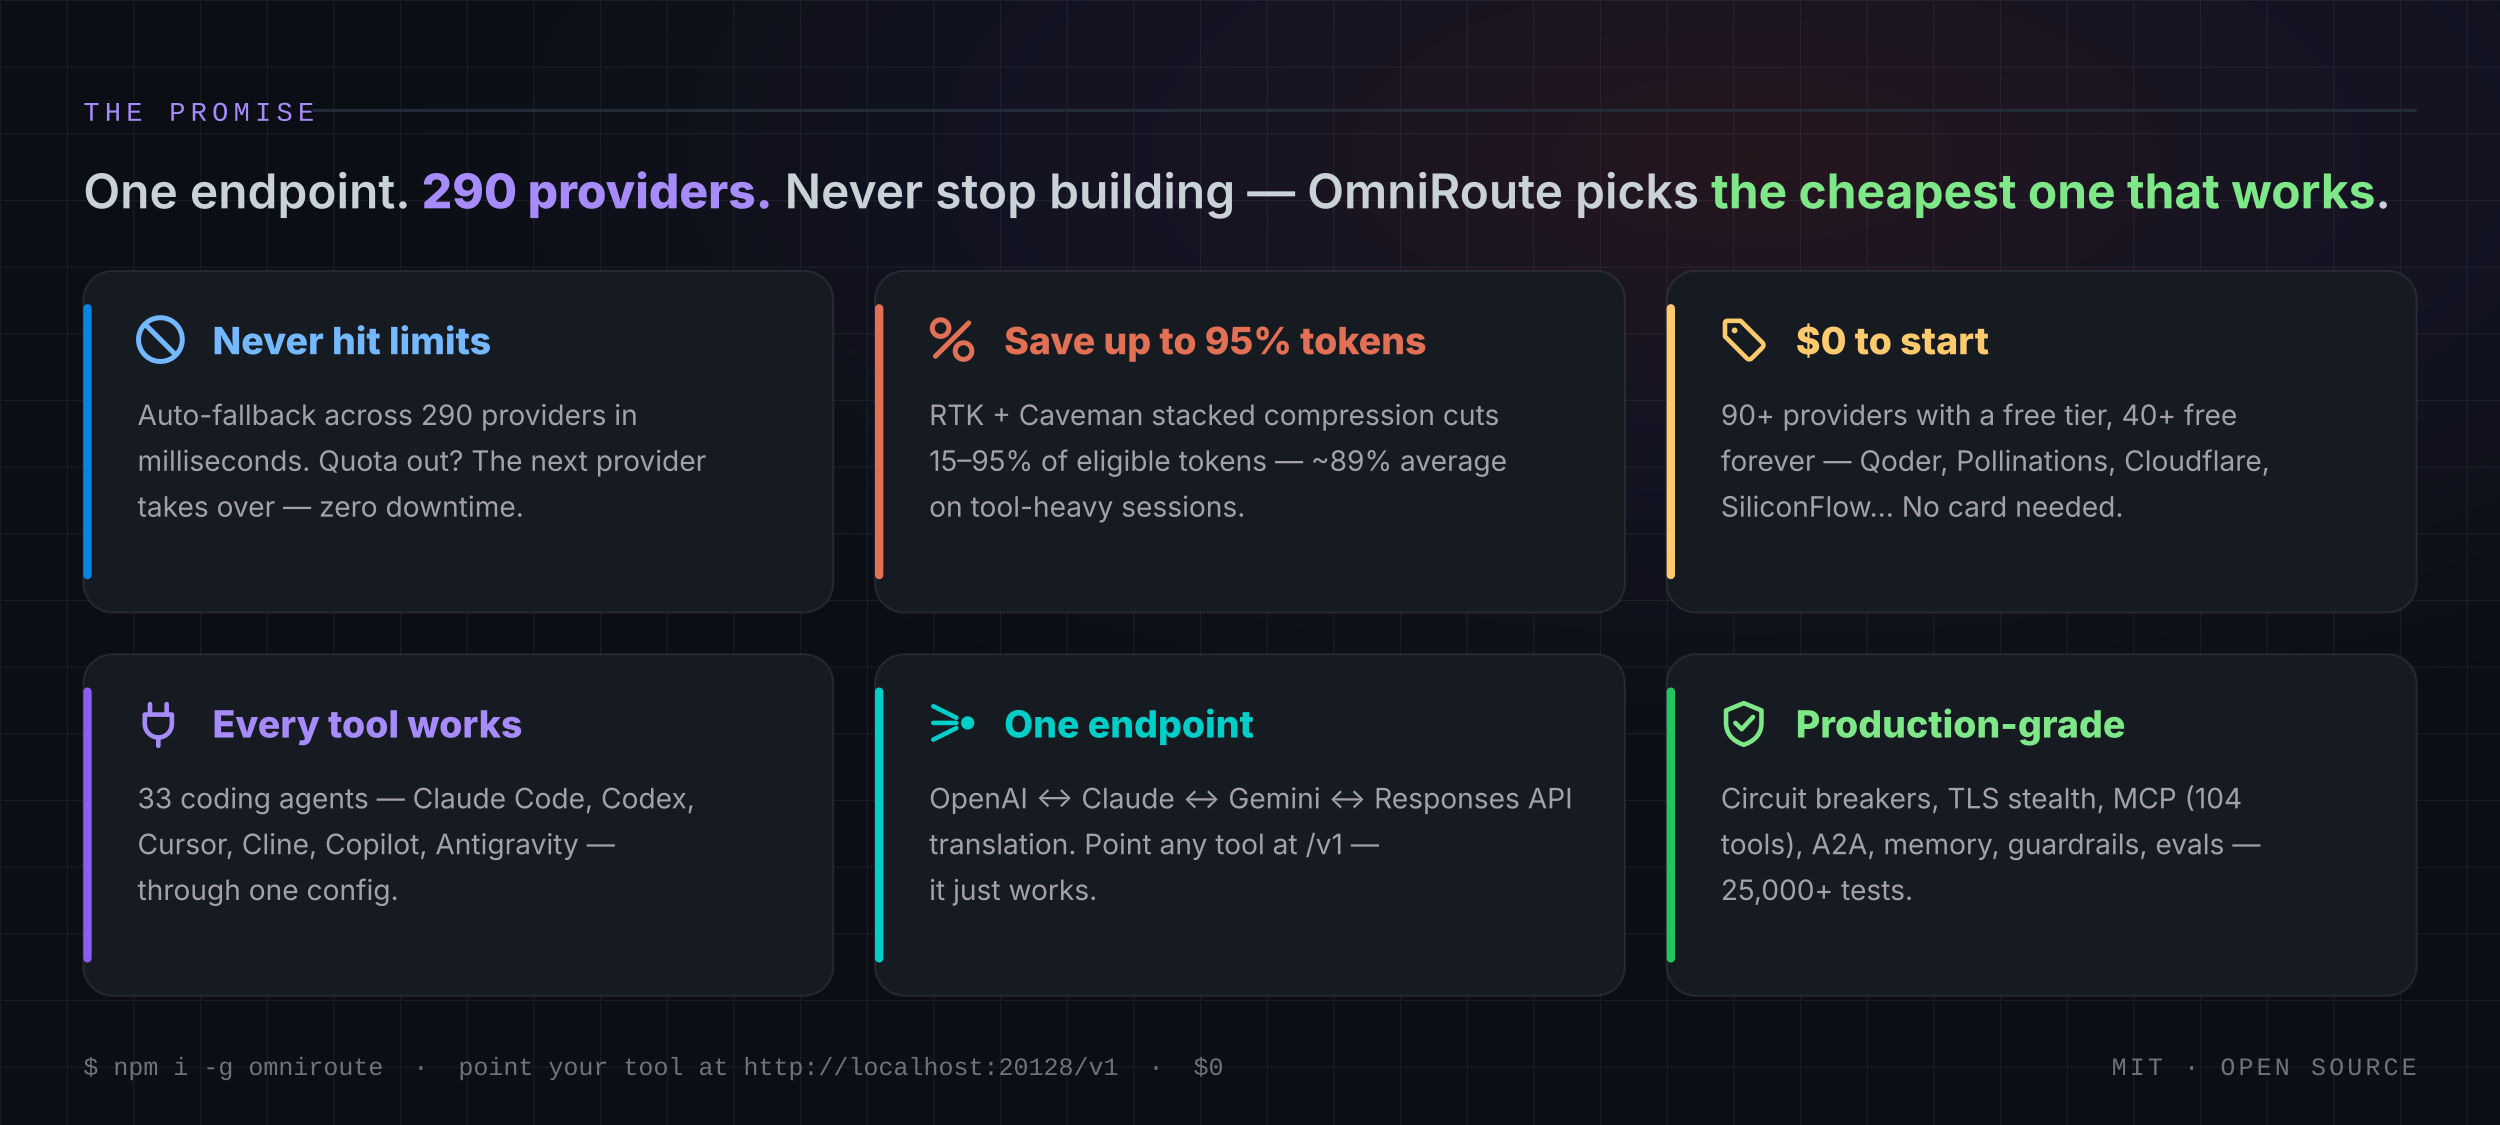
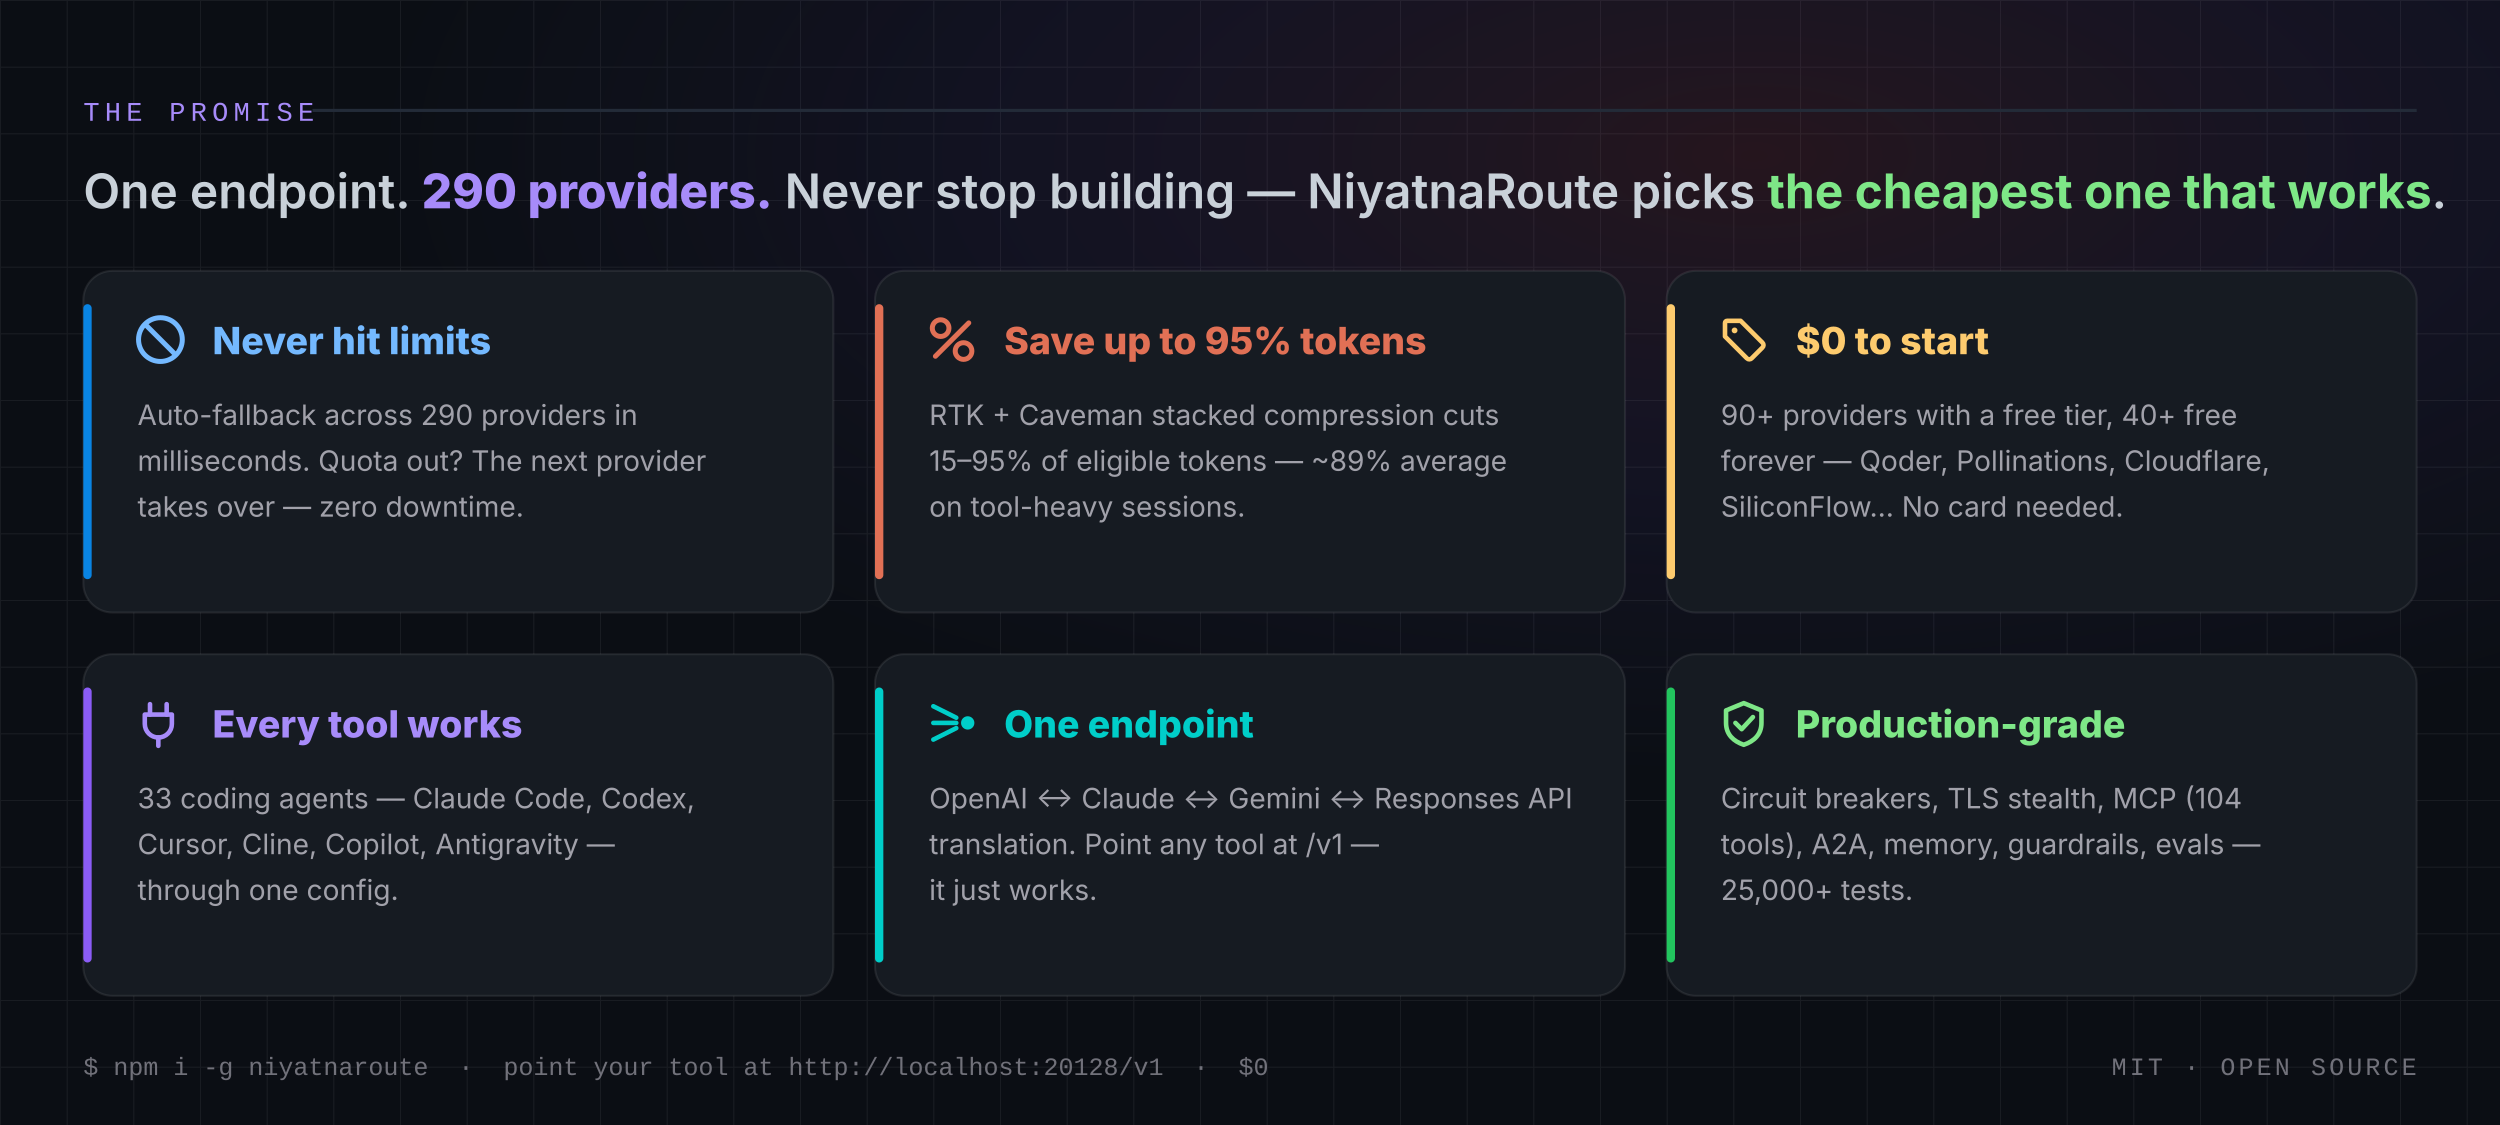
- <svg xmlns="http://www.w3.org/2000/svg" viewBox="0 0 1200 540" role="img" aria-label="The OmniRoute promise: one endpoint, 290 providers — never stop building, OmniRoute picks the cheapest one that works. Six pillars. Never hit limits: auto-fallback across 290 providers in milliseconds, quota out means the next provider takes over with zero downtime. Save up to 95 percent of tokens: RTK plus Caveman stacked compression cuts 15 to 95 percent of eligible tokens, about 89 percent average on tool-heavy sessions. Zero dollars to start: 90+ providers with a free tier, 40+ free forever — Qoder, Pollinations, Cloudflare, SiliconFlow — no card needed. Every tool works: 33 coding agents including Claude Code, Codex, Cursor, Cline, Copilot and Antigravity through one config. One endpoint: OpenAI, Claude, Gemini and Responses API translation — point any tool at /v1 and it just works. Production-grade: circuit breakers, TLS stealth, MCP with 104 tools, A2A, memory, guardrails, evals — 25,000+ tests.">
+ <svg xmlns="http://www.w3.org/2000/svg" viewBox="0 0 1200 540" role="img" aria-label="The NiyatnaRoute promise: one endpoint, 290 providers — never stop building, NiyatnaRoute picks the cheapest one that works. Six pillars. Never hit limits: auto-fallback across 290 providers in milliseconds, quota out means the next provider takes over with zero downtime. Save up to 95 percent of tokens: RTK plus Caveman stacked compression cuts 15 to 95 percent of eligible tokens, about 89 percent average on tool-heavy sessions. Zero dollars to start: 90+ providers with a free tier, 40+ free forever — Qoder, Pollinations, Cloudflare, SiliconFlow — no card needed. Every tool works: 33 coding agents including Claude Code, Codex, Cursor, Cline, Copilot and Antigravity through one config. One endpoint: OpenAI, Claude, Gemini and Responses API translation — point any tool at /v1 and it just works. Production-grade: circuit breakers, TLS stealth, MCP with 104 tools, A2A, memory, guardrails, evals — 25,000+ tests.">
  <defs>
    <pattern id="gridPaperP" width="32" height="32" patternUnits="userSpaceOnUse">
      <path d="M 32 0 L 0 0 0 32" fill="none" stroke="#ffffff" stroke-opacity="0.06" stroke-width="1" />
    </pattern>
    <radialGradient id="bgGlowP" cx="70%" cy="14%" r="55%">
      <stop offset="0%" stop-color="#e54d5e" stop-opacity="0.12" />
      <stop offset="55%" stop-color="#8b5cf6" stop-opacity="0.06" />
      <stop offset="100%" stop-color="#6366f1" stop-opacity="0" />
    </radialGradient>
  </defs>
  <rect width="1200" height="540" fill="#0b0e14" />
  <rect width="1200" height="540" fill="url(#gridPaperP)" />
  <rect width="1200" height="540" fill="url(#bgGlowP)" />
  <g>
    <text x="40" y="58" font-family="Consolas, 'Courier New', monospace" font-size="13" letter-spacing="2.5" fill="#a78bfa">THE PROMISE</text>
    <line x1="150" y1="53" x2="1160" y2="53" stroke="#232b38" stroke-width="1.5" />
  </g>
  <g>
-     <text x="40" y="100" font-family="Inter, 'Segoe UI', Arial, Helvetica, system-ui, sans-serif" font-size="23" font-weight="600" fill="#c9d1d9">One endpoint. <tspan fill="#a78bfa" font-weight="800">290 providers.</tspan> Never stop building — OmniRoute picks <tspan fill="#7ee787" font-weight="700">the cheapest one that works</tspan>.</text>
+     <text x="40" y="100" font-family="Inter, 'Segoe UI', Arial, Helvetica, system-ui, sans-serif" font-size="23" font-weight="600" fill="#c9d1d9">One endpoint. <tspan fill="#a78bfa" font-weight="800">290 providers.</tspan> Never stop building — NiyatnaRoute picks <tspan fill="#7ee787" font-weight="700">the cheapest one that works</tspan>.</text>
  </g>
  <g font-family="Inter, 'Segoe UI', Arial, Helvetica, system-ui, sans-serif">
    <g>
      <rect x="40" y="130" width="360" height="164" rx="14" fill="#161b22" stroke="#ffffff" stroke-opacity="0.08" stroke-width="1" />
      <rect x="40" y="130" width="360" height="164" rx="14" fill="none" stroke="#74b9ff" stroke-width="1.5" opacity="0">
        <animate attributeName="opacity" values="0;0.9;0;0" keyTimes="0;0.055;0.12;1" dur="12s" begin="3s" repeatCount="indefinite" />
      </rect>
      <rect x="40" y="146" width="4" height="132" rx="2" fill="#0984e3" />
      <g transform="translate(66,152)" stroke="#74b9ff" stroke-width="2.4" fill="none" stroke-linecap="round">
        <circle cx="11" cy="11" r="10.5" />
        <line x1="3.9" y1="3.9" x2="18.1" y2="18.1" />
      </g>
      <text x="102" y="170" font-size="18" font-weight="800" fill="#74b9ff">Never hit limits</text>
      <text x="66" y="204" font-size="13.5" fill="#a1a1aa">Auto-fallback across 290 providers in</text>
      <text x="66" y="226" font-size="13.5" fill="#a1a1aa">milliseconds. Quota out? The next provider</text>
      <text x="66" y="248" font-size="13.5" fill="#a1a1aa">takes over — zero downtime.</text>
    </g>
    <g>
      <rect x="420" y="130" width="360" height="164" rx="14" fill="#161b22" stroke="#ffffff" stroke-opacity="0.08" stroke-width="1" />
      <rect x="420" y="130" width="360" height="164" rx="14" fill="none" stroke="#e17055" stroke-width="1.5" opacity="0">
        <animate attributeName="opacity" values="0;0;0.9;0;0" keyTimes="0;0.167;0.222;0.287;1" dur="12s" begin="3s" repeatCount="indefinite" />
      </rect>
      <rect x="420" y="146" width="4" height="132" rx="2" fill="#e17055" />
      <g transform="translate(446,152)" stroke="#e17055" stroke-width="2.4" fill="none" stroke-linecap="round">
        <circle cx="5.5" cy="5.5" r="4" />
        <circle cx="16.5" cy="16.5" r="4" />
        <line x1="19" y1="3" x2="3" y2="19" />
      </g>
      <text x="482" y="170" font-size="18" font-weight="800" fill="#e17055">Save up to 95% tokens</text>
      <text x="446" y="204" font-size="13.5" fill="#a1a1aa">RTK + Caveman stacked compression cuts</text>
      <text x="446" y="226" font-size="13.5" fill="#a1a1aa">15–95% of eligible tokens — ~89% average</text>
      <text x="446" y="248" font-size="13.5" fill="#a1a1aa">on tool-heavy sessions.</text>
    </g>
    <g>
      <rect x="800" y="130" width="360" height="164" rx="14" fill="#161b22" stroke="#ffffff" stroke-opacity="0.08" stroke-width="1" />
      <rect x="800" y="130" width="360" height="164" rx="14" fill="none" stroke="#fdcb6e" stroke-width="1.5" opacity="0">
        <animate attributeName="opacity" values="0;0;0.9;0;0" keyTimes="0;0.334;0.389;0.454;1" dur="12s" begin="3s" repeatCount="indefinite" />
      </rect>
      <rect x="800" y="146" width="4" height="132" rx="2" fill="#fdcb6e" />
      <g transform="translate(826,152)" stroke="#fdcb6e" stroke-width="2.2" fill="none" stroke-linecap="round" stroke-linejoin="round">
        <path d="M 2,9.5 L 2,3 A 1,1 0 0 1 3,2 L 9.5,2 L 20,12.5 A 1.6,1.6 0 0 1 20,14.8 L 14.8,20 A 1.6,1.6 0 0 1 12.5,20 Z" />
        <circle cx="6.6" cy="6.6" r="1.4" fill="#fdcb6e" stroke="none" />
      </g>
      <text x="862" y="170" font-size="18" font-weight="800" fill="#fdcb6e">$0 to start</text>
      <text x="826" y="204" font-size="13.5" fill="#a1a1aa">90+ providers with a free tier, 40+ free</text>
      <text x="826" y="226" font-size="13.5" fill="#a1a1aa">forever — Qoder, Pollinations, Cloudflare,</text>
      <text x="826" y="248" font-size="13.5" fill="#a1a1aa">SiliconFlow… No card needed.</text>
    </g>
    <g>
      <rect x="40" y="314" width="360" height="164" rx="14" fill="#161b22" stroke="#ffffff" stroke-opacity="0.08" stroke-width="1" />
      <rect x="40" y="314" width="360" height="164" rx="14" fill="none" stroke="#a78bfa" stroke-width="1.5" opacity="0">
        <animate attributeName="opacity" values="0;0;0.9;0;0" keyTimes="0;0.5;0.555;0.62;1" dur="12s" begin="3s" repeatCount="indefinite" />
      </rect>
      <rect x="40" y="330" width="4" height="132" rx="2" fill="#8b5cf6" />
      <g transform="translate(66,336)" stroke="#a78bfa" stroke-width="2.2" fill="none" stroke-linecap="round" stroke-linejoin="round">
        <path d="M 6,2 L 6,7 M 14,2 L 14,7" />
        <path d="M 3.5,7 L 16.5,7 L 16.5,11.5 A 6.5,6.5 0 0 1 10,18 A 6.5,6.5 0 0 1 3.5,11.5 Z" />
        <path d="M 10,18 L 10,22" />
      </g>
      <text x="102" y="354" font-size="18" font-weight="800" fill="#a78bfa">Every tool works</text>
      <text x="66" y="388" font-size="13.5" fill="#a1a1aa">33 coding agents — Claude Code, Codex,</text>
      <text x="66" y="410" font-size="13.5" fill="#a1a1aa">Cursor, Cline, Copilot, Antigravity —</text>
      <text x="66" y="432" font-size="13.5" fill="#a1a1aa">through one config.</text>
    </g>
    <g>
      <rect x="420" y="314" width="360" height="164" rx="14" fill="#161b22" stroke="#ffffff" stroke-opacity="0.08" stroke-width="1" />
      <rect x="420" y="314" width="360" height="164" rx="14" fill="none" stroke="#00cec9" stroke-width="1.5" opacity="0">
        <animate attributeName="opacity" values="0;0;0.9;0;0" keyTimes="0;0.667;0.722;0.787;1" dur="12s" begin="3s" repeatCount="indefinite" />
      </rect>
      <rect x="420" y="330" width="4" height="132" rx="2" fill="#00cec9" />
      <g transform="translate(446,336)" stroke="#00cec9" stroke-width="2.2" fill="none" stroke-linecap="round">
        <path d="M 2,3 L 13,8.5 M 2,11 L 13,11 M 2,19 L 13,13.5" />
        <circle cx="18.5" cy="11" r="3.2" fill="#00cec9" stroke="none" />
      </g>
      <text x="482" y="354" font-size="18" font-weight="800" fill="#00cec9">One endpoint</text>
      <text x="446" y="388" font-size="13.5" fill="#a1a1aa">OpenAI ↔ Claude ↔ Gemini ↔ Responses API</text>
      <text x="446" y="410" font-size="13.5" fill="#a1a1aa">translation. Point any tool at /v1 —</text>
      <text x="446" y="432" font-size="13.5" fill="#a1a1aa">it just works.</text>
    </g>
    <g>
      <rect x="800" y="314" width="360" height="164" rx="14" fill="#161b22" stroke="#ffffff" stroke-opacity="0.08" stroke-width="1" />
      <rect x="800" y="314" width="360" height="164" rx="14" fill="none" stroke="#7ee787" stroke-width="1.5" opacity="0">
        <animate attributeName="opacity" values="0;0;0.9;0;0" keyTimes="0;0.834;0.889;0.954;1" dur="12s" begin="3s" repeatCount="indefinite" />
      </rect>
      <rect x="800" y="330" width="4" height="132" rx="2" fill="#22c55e" />
      <g transform="translate(826,336)" stroke="#7ee787" stroke-width="2.2" fill="none" stroke-linecap="round" stroke-linejoin="round">
        <path d="M 11,1.5 L 19.5,5 L 19.5,11 C 19.5,16.5 16,19.8 11,21.5 C 6,19.8 2.5,16.5 2.5,11 L 2.5,5 Z" />
        <path d="M 7,11 L 10,14 L 15.4,8.2" />
      </g>
      <text x="862" y="354" font-size="18" font-weight="800" fill="#7ee787">Production-grade</text>
      <text x="826" y="388" font-size="13.5" fill="#a1a1aa">Circuit breakers, TLS stealth, MCP (104</text>
      <text x="826" y="410" font-size="13.5" fill="#a1a1aa">tools), A2A, memory, guardrails, evals —</text>
      <text x="826" y="432" font-size="13.5" fill="#a1a1aa">25,000+ tests.</text>
    </g>
  </g>
  <g>
-     <text x="40" y="516" font-family="Consolas, 'Courier New', monospace" font-size="12" fill="#71717a">$ npm i -g omniroute  ·  point your tool at http://localhost:20128/v1  ·  $0</text>
+     <text x="40" y="516" font-family="Consolas, 'Courier New', monospace" font-size="12" fill="#71717a">$ npm i -g niyatnaroute  ·  point your tool at http://localhost:20128/v1  ·  $0</text>
    <text x="1160" y="516" text-anchor="end" font-family="Consolas, 'Courier New', monospace" font-size="12" letter-spacing="1.5" fill="#71717a">MIT · OPEN SOURCE</text>
  </g>
</svg>
